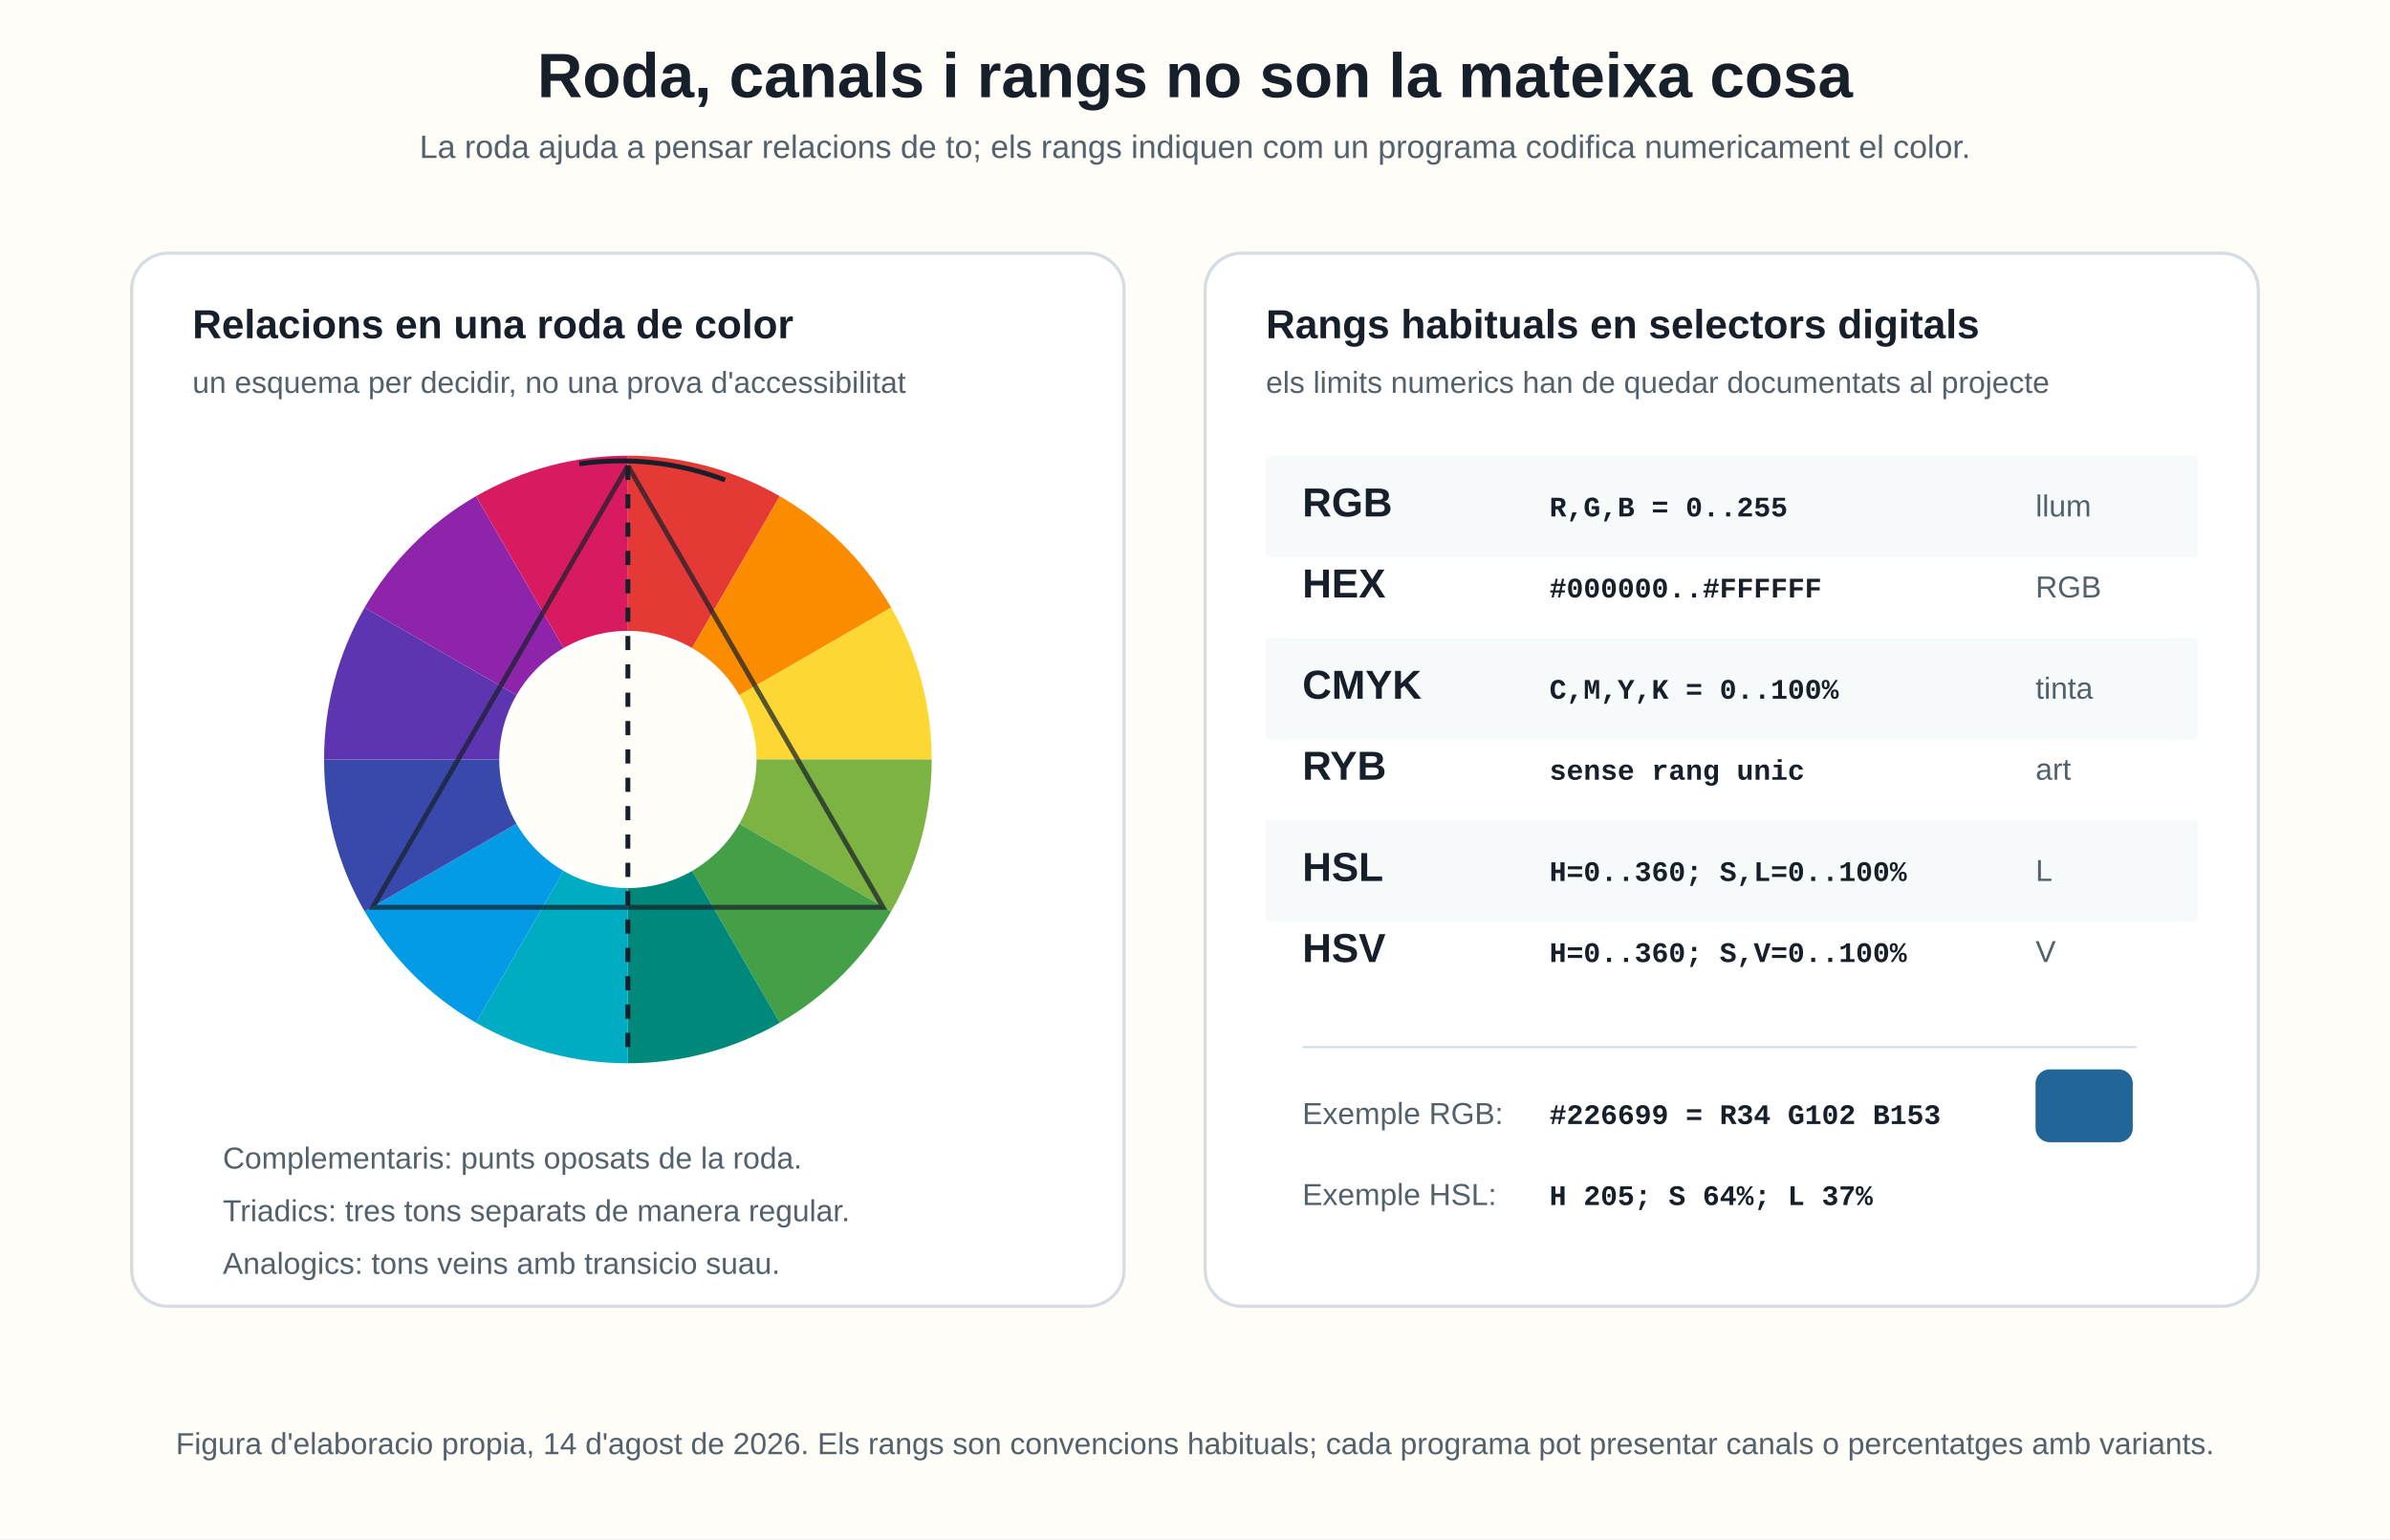
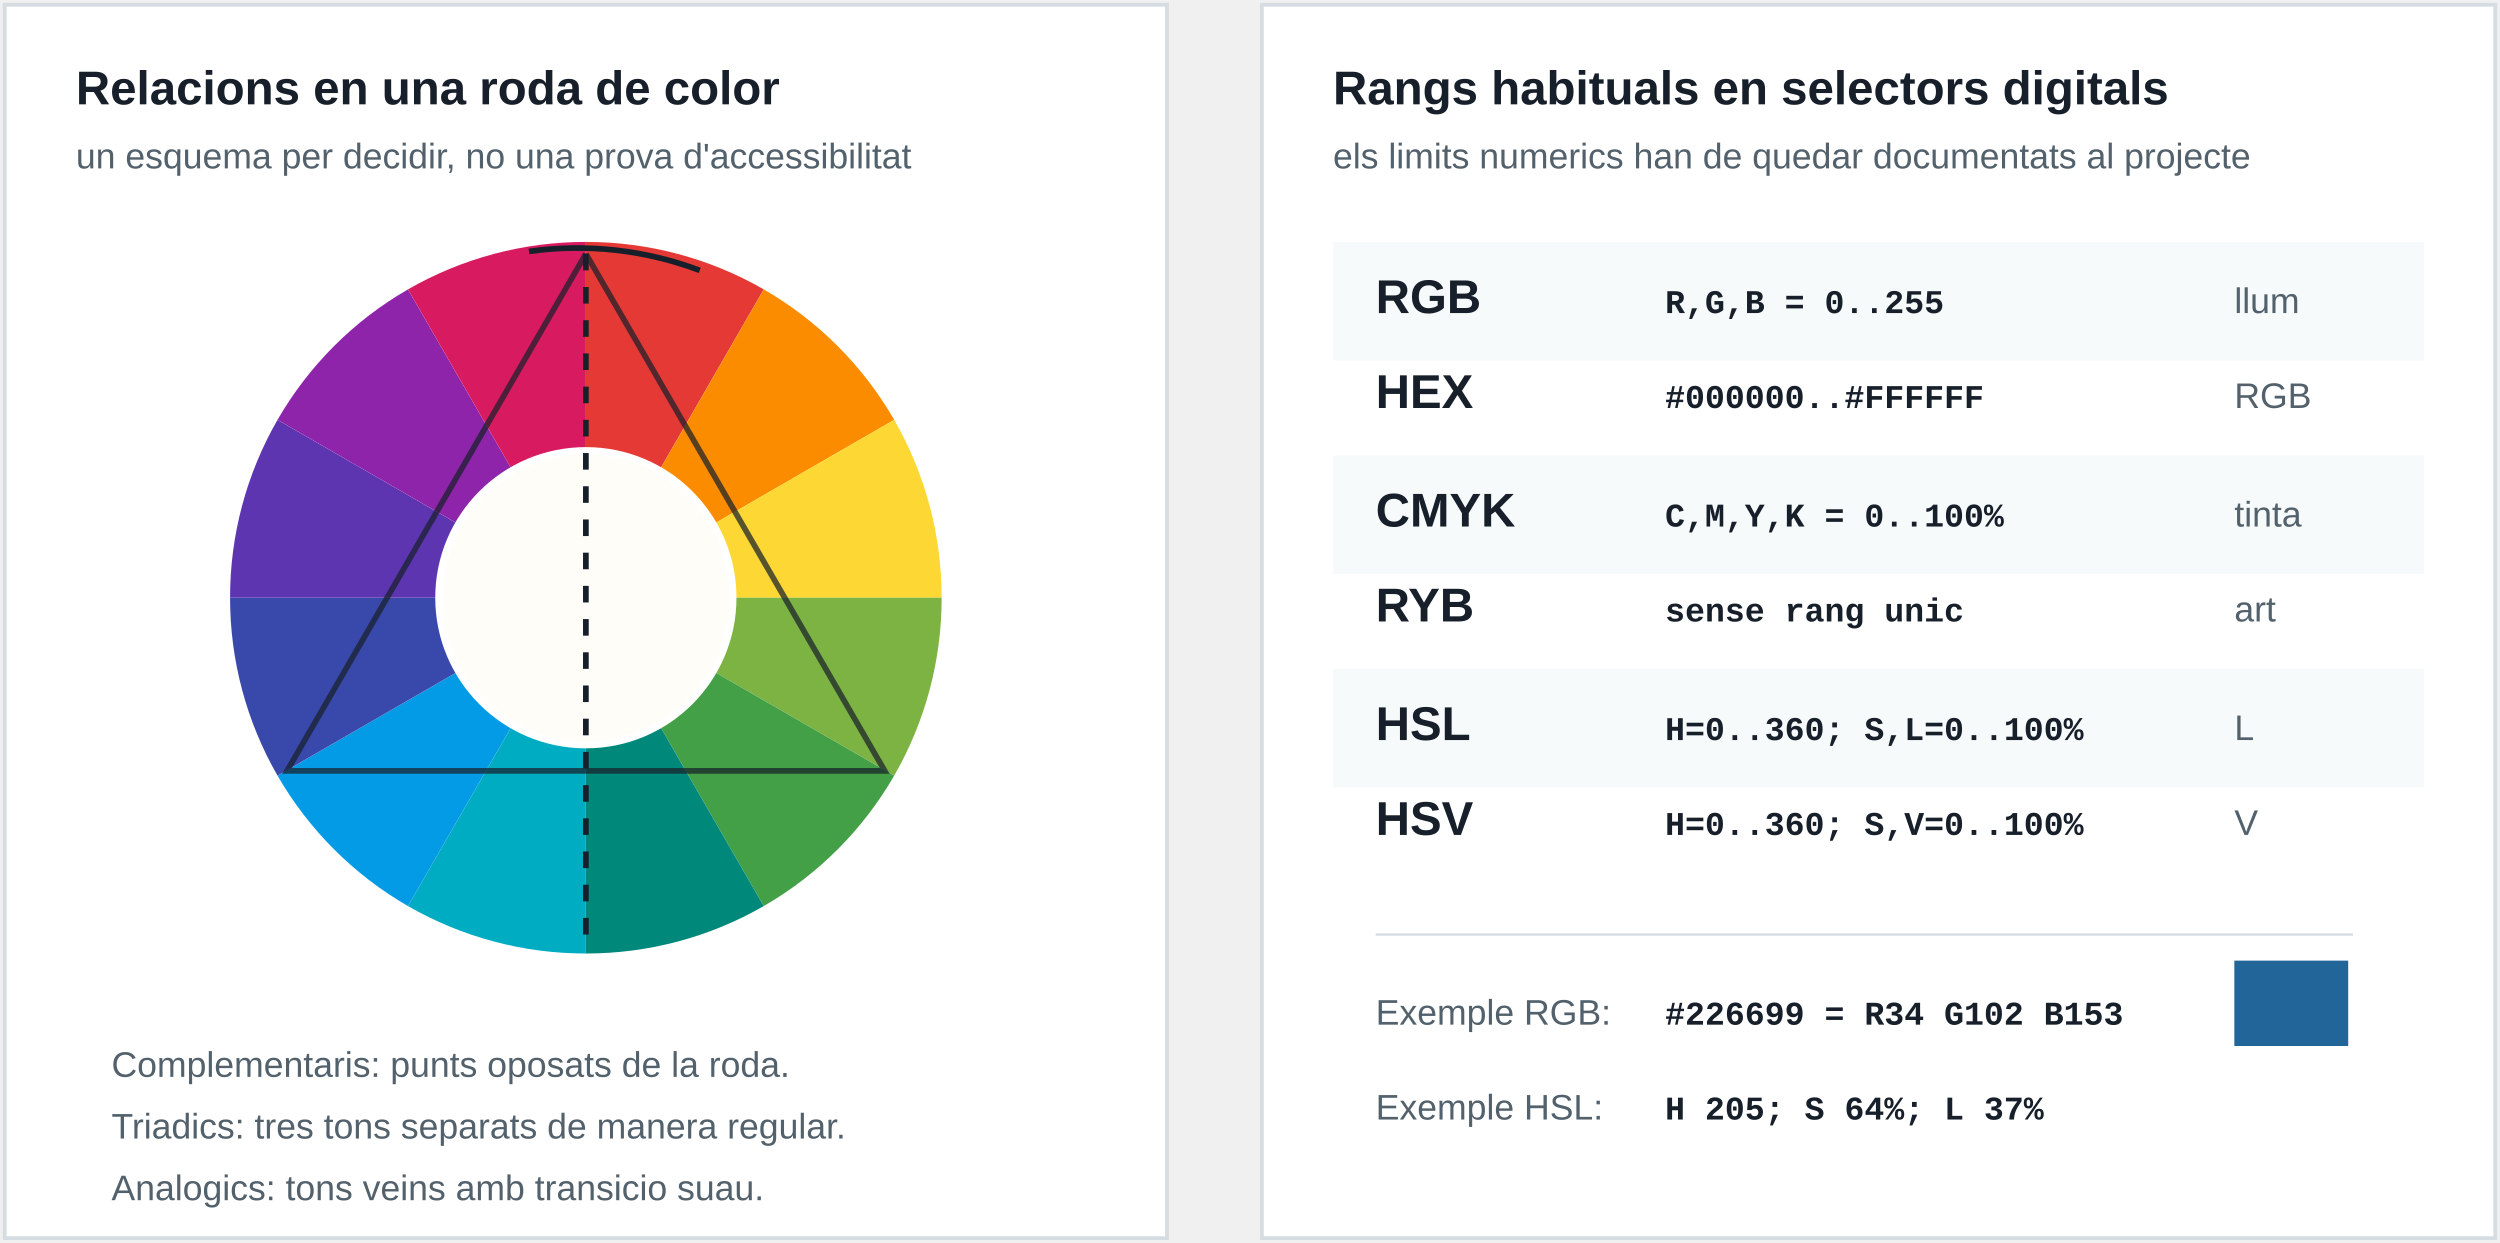
- <svg xmlns="http://www.w3.org/2000/svg" width="1180" height="760" viewBox="0 0 1180 760" role="img" aria-labelledby="title desc">
+ <svg xmlns="http://www.w3.org/2000/svg" width="1054" height="524" viewBox="63 123 1054 524" role="img" aria-labelledby="title desc">
  <defs>
    <style>
-       .bg { fill: #fffdf8; }
-       .panel { fill: #ffffff; stroke: #d5dde2; stroke-width: 1.6; rx: 18; }
-       .title { font: 700 31px Arial, 'Liberation Sans', sans-serif; fill: #17202a; }
-       .subtitle { font: 16px Arial, 'Liberation Sans', sans-serif; fill: #52616b; }
+       .panel { fill: #ffffff; stroke: #d5dde2; stroke-width: 1.6; }
      .label { font: 700 20px Arial, 'Liberation Sans', sans-serif; fill: #17202a; }
      .small { font: 15px Arial, 'Liberation Sans', sans-serif; fill: #52616b; }
      .tiny { font: 13px Arial, 'Liberation Sans', sans-serif; fill: #52616b; }
      .mono { font: 700 14px 'Liberation Mono', Consolas, monospace; fill: #17202a; }
      .line { stroke: #17202a; stroke-width: 2.4; fill: none; }
      .dash { stroke: #17202a; stroke-width: 2.4; fill: none; stroke-dasharray: 7 7; }
      .row { fill: #f7fafb; }
    </style>
  </defs>
-   <rect class="bg" width="1180" height="760" />
-   <text x="590" y="48" text-anchor="middle" class="title">Roda, canals i rangs no son la mateixa cosa</text>
-   <text x="590" y="78" text-anchor="middle" class="subtitle">La roda ajuda a pensar relacions de to; els rangs indiquen com un programa codifica numericament el color.</text>
  <g transform="translate(65 125)">
    <rect class="panel" width="490" height="520" />
    <text x="30" y="42" class="label">Relacions en una roda de color</text>
    <text x="30" y="69" class="small">un esquema per decidir, no una prova d'accessibilitat</text>
    <g transform="translate(245 250)">
      <path d="M0,-150 A150,150 0 0,1 75,-130 L0,0 Z" fill="#e53935" />
      <path d="M75,-130 A150,150 0 0,1 130,-75 L0,0 Z" fill="#fb8c00" />
      <path d="M130,-75 A150,150 0 0,1 150,0 L0,0 Z" fill="#fdd835" />
      <path d="M150,0 A150,150 0 0,1 130,75 L0,0 Z" fill="#7cb342" />
      <path d="M130,75 A150,150 0 0,1 75,130 L0,0 Z" fill="#43a047" />
      <path d="M75,130 A150,150 0 0,1 0,150 L0,0 Z" fill="#00897b" />
      <path d="M0,150 A150,150 0 0,1 -75,130 L0,0 Z" fill="#00acc1" />
      <path d="M-75,130 A150,150 0 0,1 -130,75 L0,0 Z" fill="#039be5" />
      <path d="M-130,75 A150,150 0 0,1 -150,0 L0,0 Z" fill="#3949ab" />
      <path d="M-150,0 A150,150 0 0,1 -130,-75 L0,0 Z" fill="#5e35b1" />
      <path d="M-130,-75 A150,150 0 0,1 -75,-130 L0,0 Z" fill="#8e24aa" />
      <path d="M-75,-130 A150,150 0 0,1 0,-150 L0,0 Z" fill="#d81b60" />
      <circle r="62" fill="#fffdf8" stroke="#ffffff" stroke-width="3" />
      <line x1="0" y1="-145" x2="0" y2="145" class="dash" />
      <polyline points="0,-145 126,73 -126,73 0,-145" class="line" opacity=".72" />
      <path d="M-24,-146 A146,146 0 0,1 48,-138" class="line" stroke="#ffffff" stroke-width="8" />
    </g>
    <text x="45" y="452" class="small">Complementaris: punts oposats de la roda.</text>
    <text x="45" y="478" class="small">Triadics: tres tons separats de manera regular.</text>
    <text x="45" y="504" class="small">Analogics: tons veins amb transicio suau.</text>
  </g>
  <g transform="translate(595 125)">
    <rect class="panel" width="520" height="520" />
    <text x="30" y="42" class="label">Rangs habituals en selectors digitals</text>
    <text x="30" y="69" class="small">els limits numerics han de quedar documentats al projecte</text>
    <rect x="30" y="100" width="460" height="50" class="row" />
    <text x="48" y="130" class="label">RGB</text>
    <text x="170" y="130" class="mono">R,G,B = 0..255</text>
    <text x="410" y="130" class="small">llum</text>
    <text x="48" y="170" class="label">HEX</text>
    <text x="170" y="170" class="mono">#000000..#FFFFFF</text>
    <text x="410" y="170" class="small">RGB</text>
    <rect x="30" y="190" width="460" height="50" class="row" />
    <text x="48" y="220" class="label">CMYK</text>
    <text x="170" y="220" class="mono">C,M,Y,K = 0..100%</text>
    <text x="410" y="220" class="small">tinta</text>
    <text x="48" y="260" class="label">RYB</text>
    <text x="170" y="260" class="mono">sense rang unic</text>
    <text x="410" y="260" class="small">art</text>
    <rect x="30" y="280" width="460" height="50" class="row" />
    <text x="48" y="310" class="label">HSL</text>
    <text x="170" y="310" class="mono">H=0..360; S,L=0..100%</text>
    <text x="410" y="310" class="small">L</text>
    <text x="48" y="350" class="label">HSV</text>
    <text x="170" y="350" class="mono">H=0..360; S,V=0..100%</text>
    <text x="410" y="350" class="small">V</text>
    <line x1="48" y1="392" x2="460" y2="392" stroke="#d5dde2" />
    <text x="48" y="430" class="small">Exemple RGB:</text>
    <text x="170" y="430" class="mono">#226699 = R34 G102 B153</text>
-     <rect x="410" y="403" width="48" height="36" rx="7" fill="#226699" />
+     <rect x="410" y="403" width="48" height="36" fill="#226699" />
    <text x="48" y="470" class="small">Exemple HSL:</text>
    <text x="170" y="470" class="mono">H 205; S 64%; L 37%</text>
  </g>
-   <text x="590" y="718" text-anchor="middle" class="small">Figura d'elaboracio propia, 14 d'agost de 2026. Els rangs son convencions habituals; cada programa pot presentar canals o percentatges amb variants.</text>
</svg>
